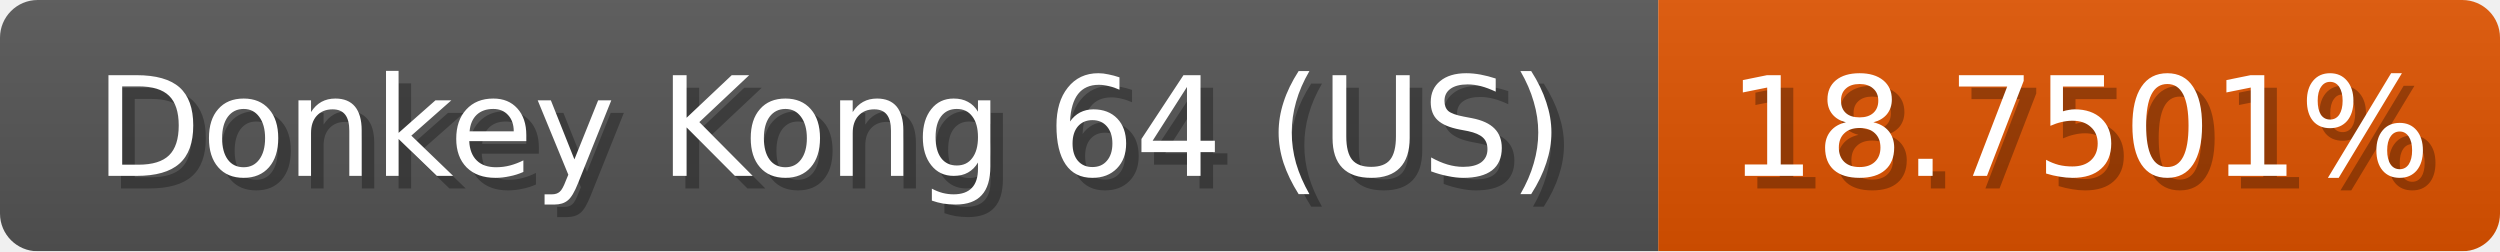
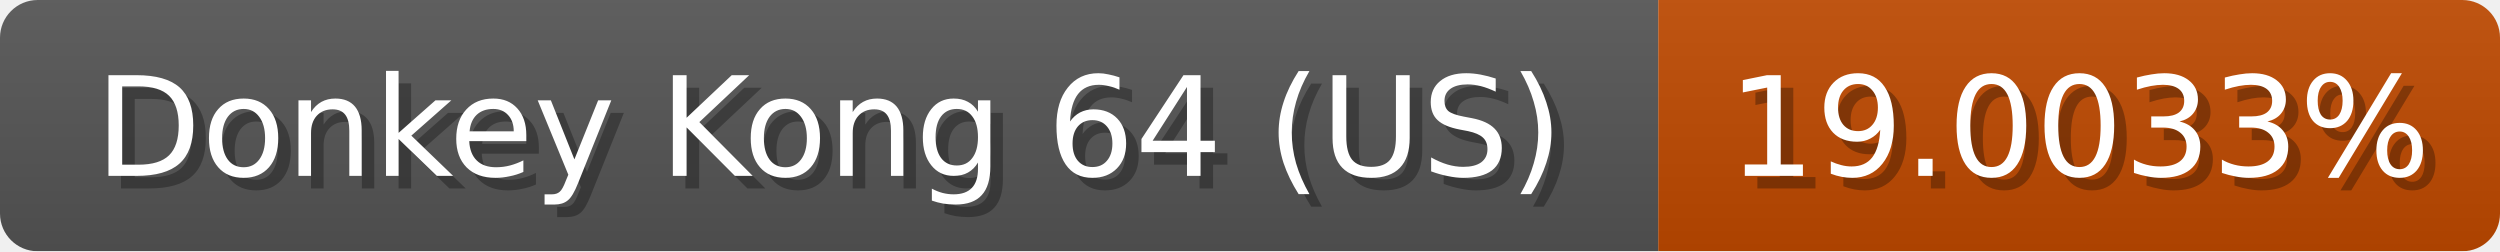
<svg xmlns="http://www.w3.org/2000/svg" width="199" height="20">
  <linearGradient id="b" x2="0" y2="100%">
    <stop offset="0" stop-color="#bbb" stop-opacity=".1" />
    <stop offset="1" stop-opacity=".1" />
  </linearGradient>
  <mask id="anybadge_1">
    <rect width="199" height="20" rx="3" fill="#fff" />
  </mask>
  <g mask="url(#anybadge_1)">
    <path fill="#555" d="M0 0h132v20H0z" />
-     <path fill="#e05400" d="M132 0h67v20H132z" />
+     <path fill="#c04900" d="M132 0h67v20H132z" />
    <path fill="url(#b)" d="M0 0h199v20H0z" />
  </g>
  <g fill="#fff" text-anchor="middle" font-family="DejaVu Sans,Verdana,Geneva,sans-serif" font-size="11">
    <text x="67.0" y="15" fill="#010101" fill-opacity=".3">Donkey Kong 64 (US)</text>
    <text x="66.0" y="14">Donkey Kong 64 (US)</text>
  </g>
  <g fill="#fff" text-anchor="middle" font-family="DejaVu Sans,Verdana,Geneva,sans-serif" font-size="11">
-     <text x="166.5" y="15" fill="#010101" fill-opacity=".3">18.7501%</text>
-     <text x="165.5" y="14">18.7501%</text>
+     <text x="166.5" y="15" fill="#010101" fill-opacity=".3">19.0033%</text>
+     <text x="165.5" y="14">19.0033%</text>
  </g>
</svg>
